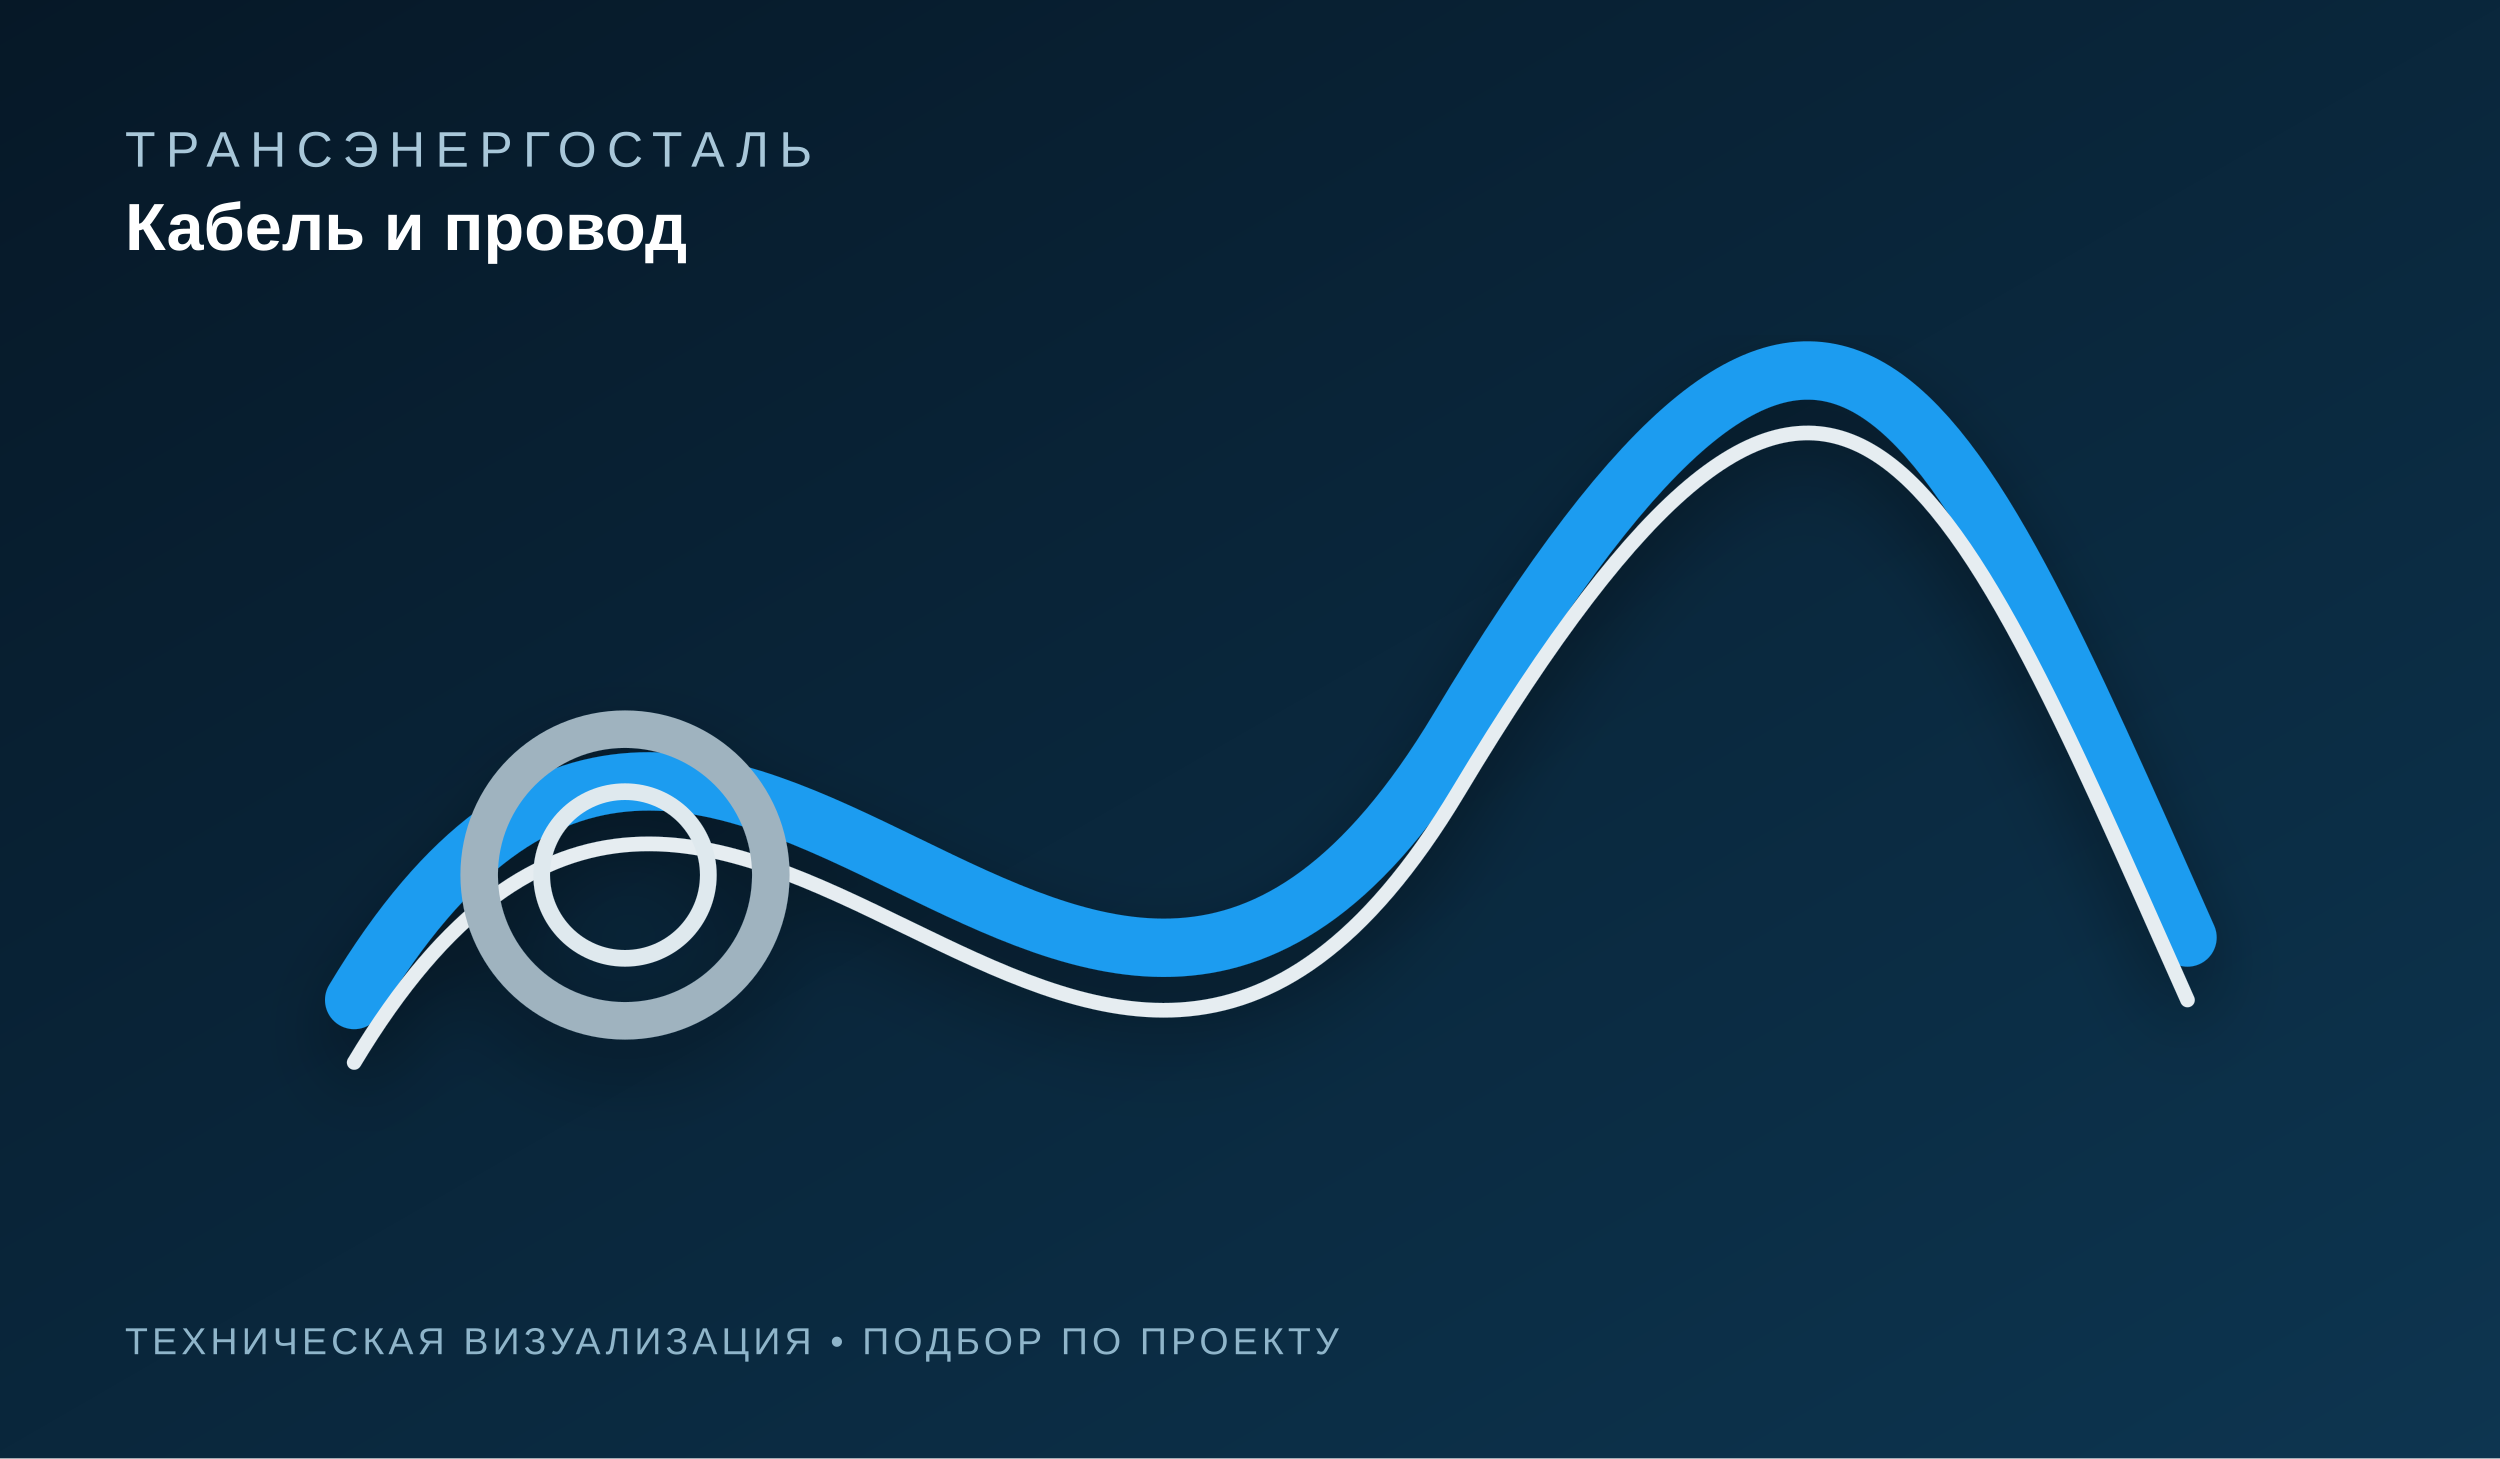
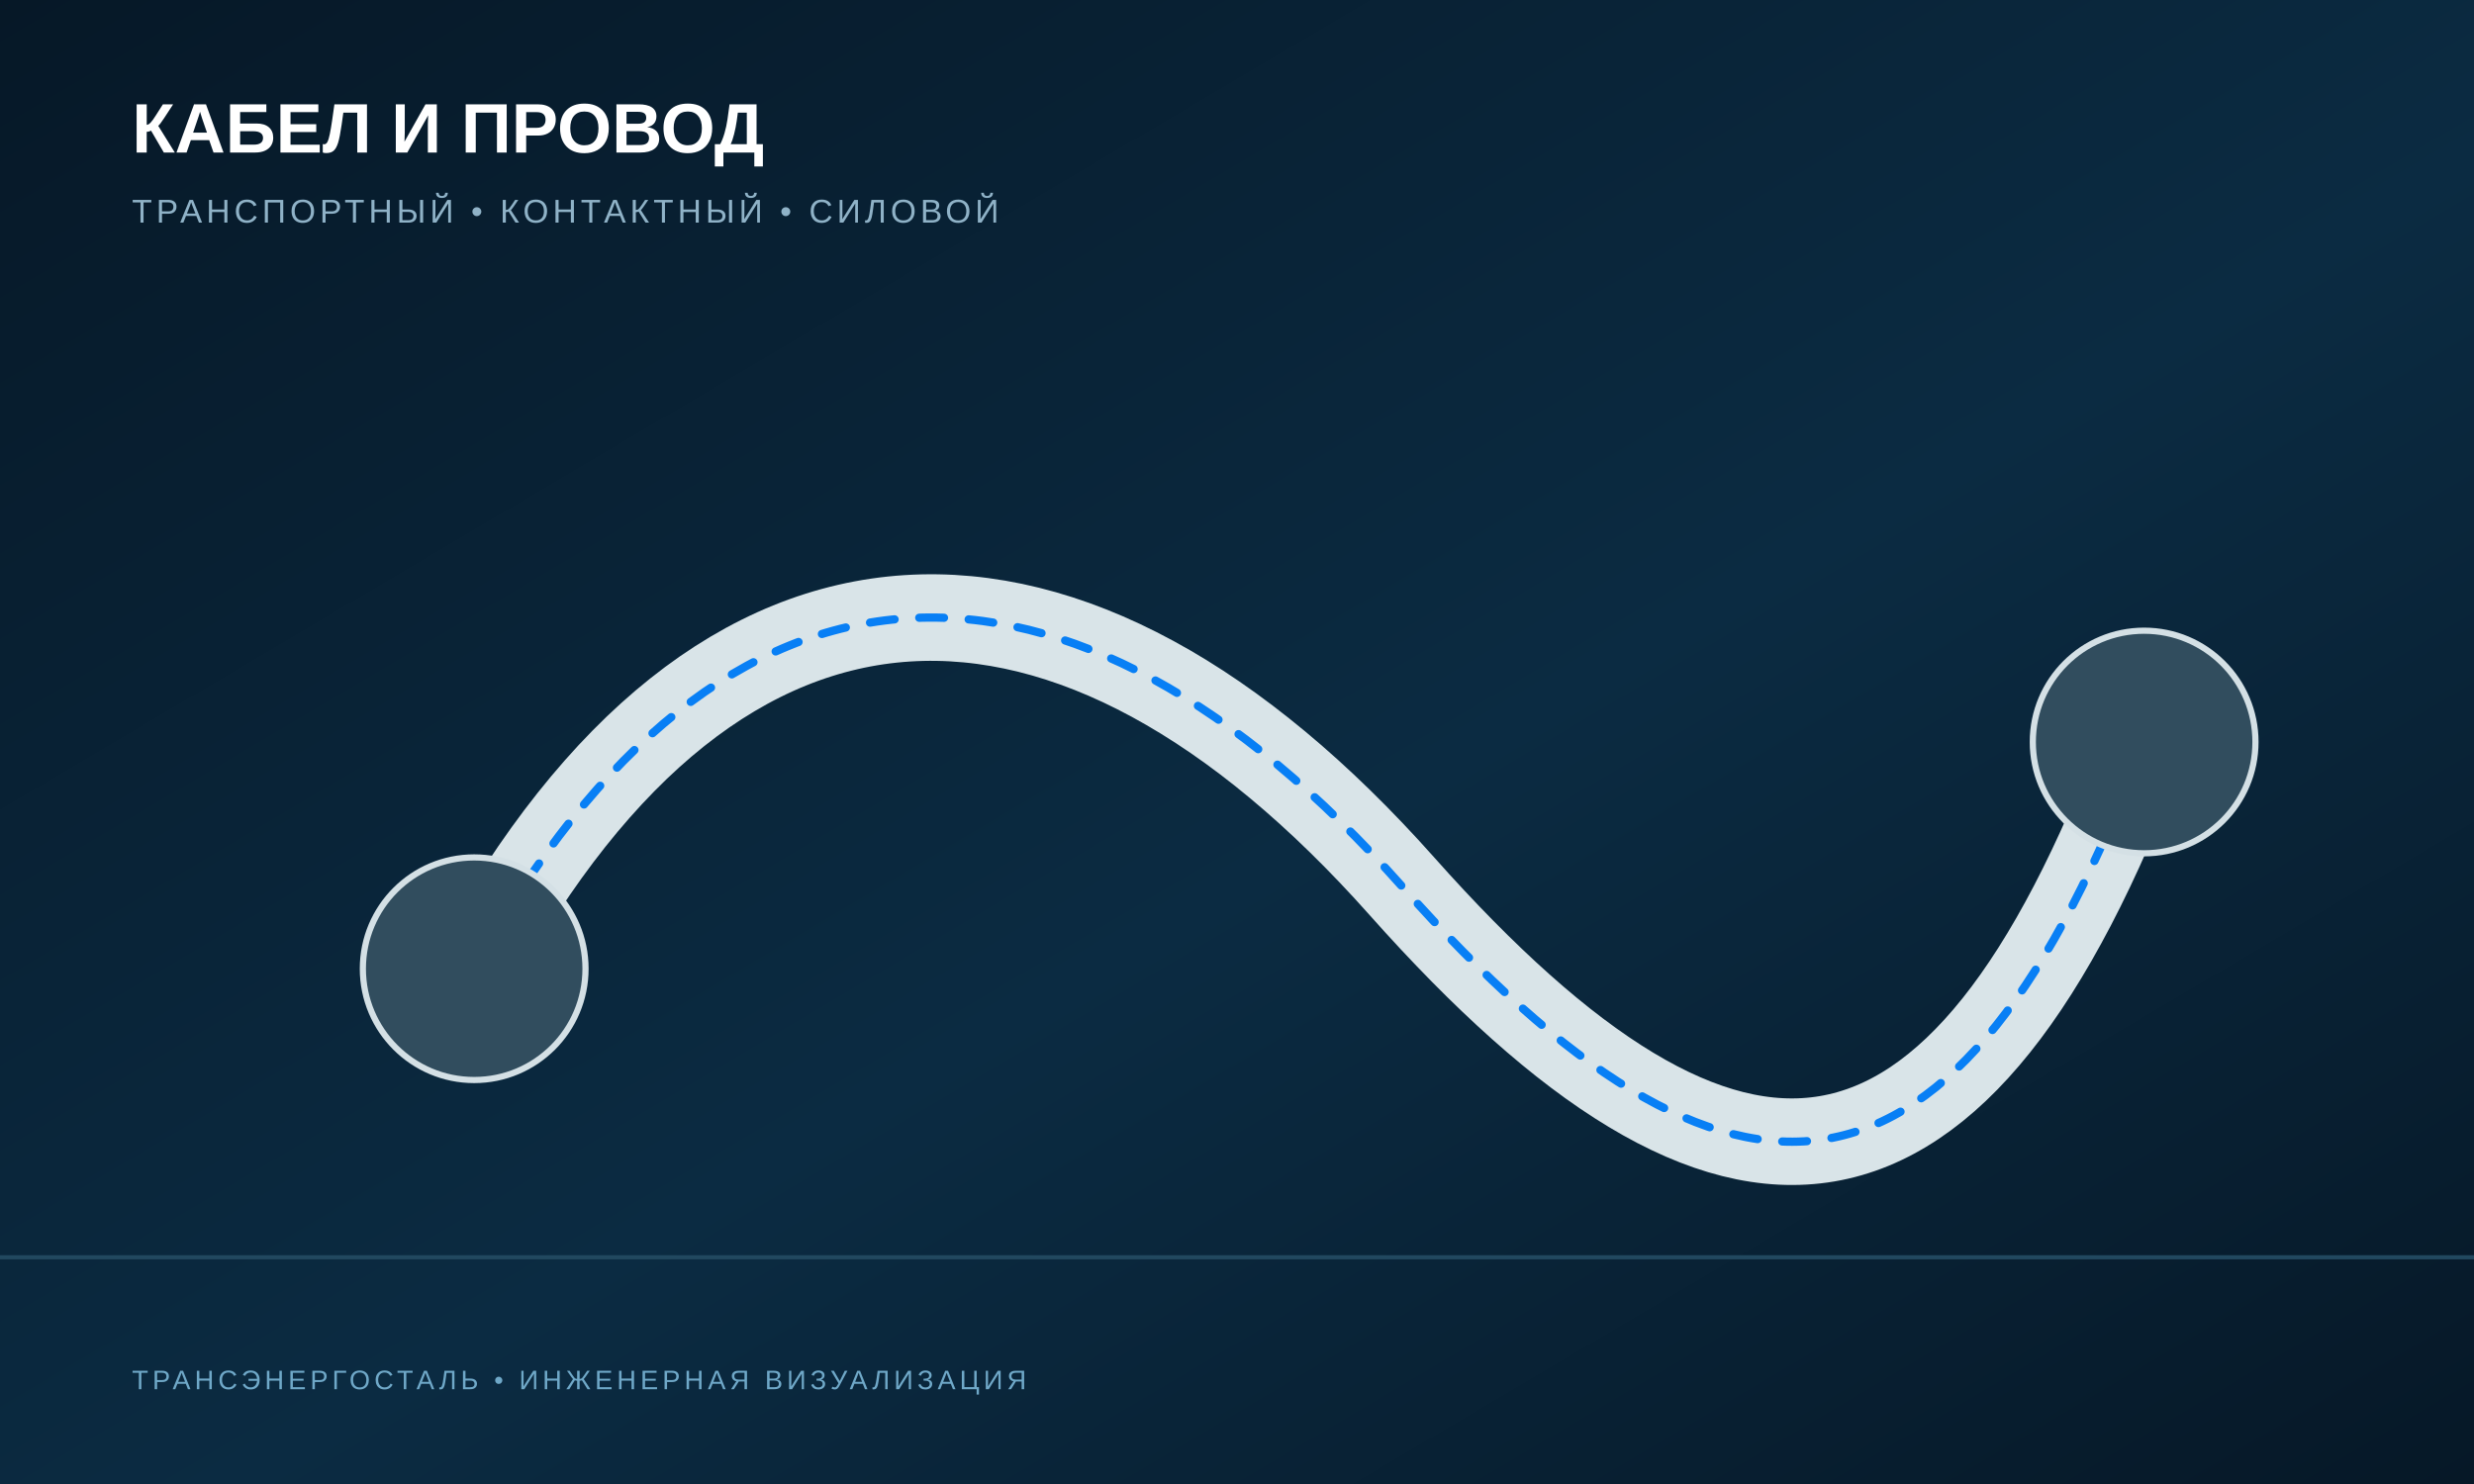
- <svg xmlns="http://www.w3.org/2000/svg" viewBox="0 0 1200 700">
+ <svg xmlns="http://www.w3.org/2000/svg" viewBox="0 0 1200 720">
  <defs>
-     <linearGradient id="bg" x1="0" y1="0" x2="1" y2="1">
+     <linearGradient id="b" x1="0" y1="0" x2="1" y2="1">
      <stop stop-color="#061827" />
-       <stop offset="1" stop-color="#0d3550" />
+       <stop offset=".55" stop-color="#0b2b42" />
+       <stop offset="1" stop-color="#061827" />
    </linearGradient>
-     <filter id="shadow">
-       <feDropShadow dx="0" dy="16" stdDeviation="18" flood-opacity=".35" />
-     </filter>
+     <linearGradient id="s">
+       <stop stop-color="#5f7784" />
+       <stop offset=".35" stop-color="#dbe5e9" />
+       <stop offset=".58" stop-color="#8fa4ae" />
+       <stop offset="1" stop-color="#3f5663" />
+     </linearGradient>
  </defs>
-   <rect width="1200" height="700" fill="url(#bg)" />
-   <text x="60" y="80" fill="#a8c7d9" font-family="Arial" font-size="24" letter-spacing="5">ТРАНСЭНЕРГОСТАЛЬ</text>
-   <text x="60" y="120" fill="#fff" font-family="Arial" font-size="32" font-weight="700">Кабель и провод</text>
-   <g filter="url(#shadow)" fill="none" stroke-linecap="round">
-     <path d="M170 480 C350 180 520 650 700 350 S930 180 1050 450" stroke="#1e9cf0" stroke-width="28" />
-     <path d="M170 510 C350 210 520 680 700 380 S930 210 1050 480" stroke="#e6edf1" stroke-width="7" />
-     <circle cx="300" cy="420" r="70" stroke="#9fb3bf" stroke-width="18" />
-     <circle cx="300" cy="420" r="40" stroke="#dfe9ee" stroke-width="8" />
+   <rect width="1200" height="720" fill="url(#b)" />
+   <path d="M0 610H1200" stroke="#21485f" stroke-width="2" />
+   <g fill="none" stroke-linecap="round">
+     <path d="M230 470C350 250 520 250 680 430S950 600 1040 360" stroke="#d9e4e8" stroke-width="42" />
+     <path d="M230 470C350 250 520 250 680 430S950 600 1040 360" stroke="#087ff5" stroke-width="4" stroke-dasharray="12 12" />
  </g>
-   <text x="60" y="650" fill="#8fb5ca" font-family="Arial" font-size="18" letter-spacing="2">ТЕХНИЧЕСКАЯ ВИЗУАЛИЗАЦИЯ • ПОДБОР ПО ПРОЕКТУ</text>
+   <g fill="#314d5e" stroke="#d4e0e5" stroke-width="3">
+     <circle cx="230" cy="470" r="54" />
+     <circle cx="1040" cy="360" r="54" />
+   </g>
+   <text x="64" y="74" fill="#fff" font-family="Arial" font-size="34" font-weight="800">КАБЕЛ И ПРОВОД</text>
+   <text x="64" y="108" fill="#8fb2c7" font-family="Arial" font-size="16" letter-spacing="2">ТРАНСПОРТНЫЙ • КОНТАКТНЫЙ • СИЛОВОЙ</text>
+   <text x="64" y="674" fill="#6fa8c8" font-family="Arial" font-size="13" letter-spacing="2">ТРАНСЭНЕРГОСТАЛЬ • ИНЖЕНЕРНАЯ ВИЗУАЛИЗАЦИЯ</text>
</svg>
